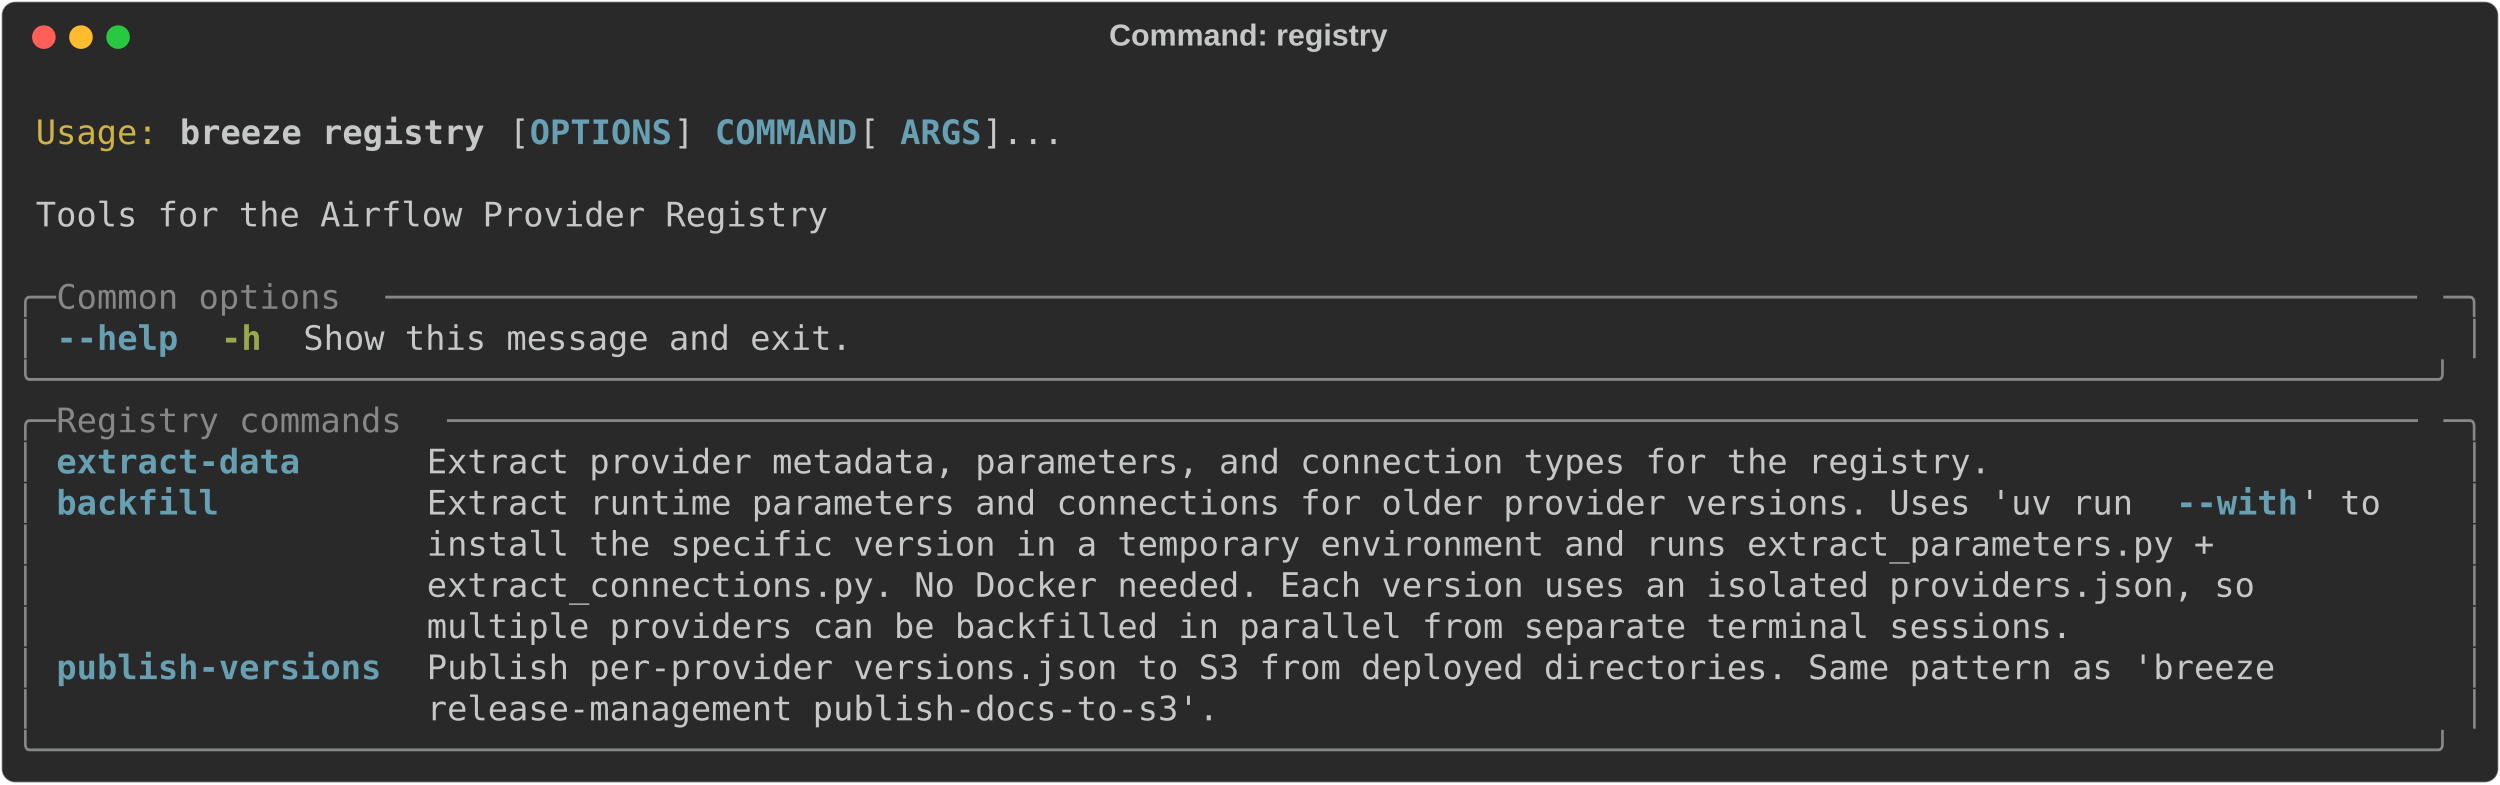
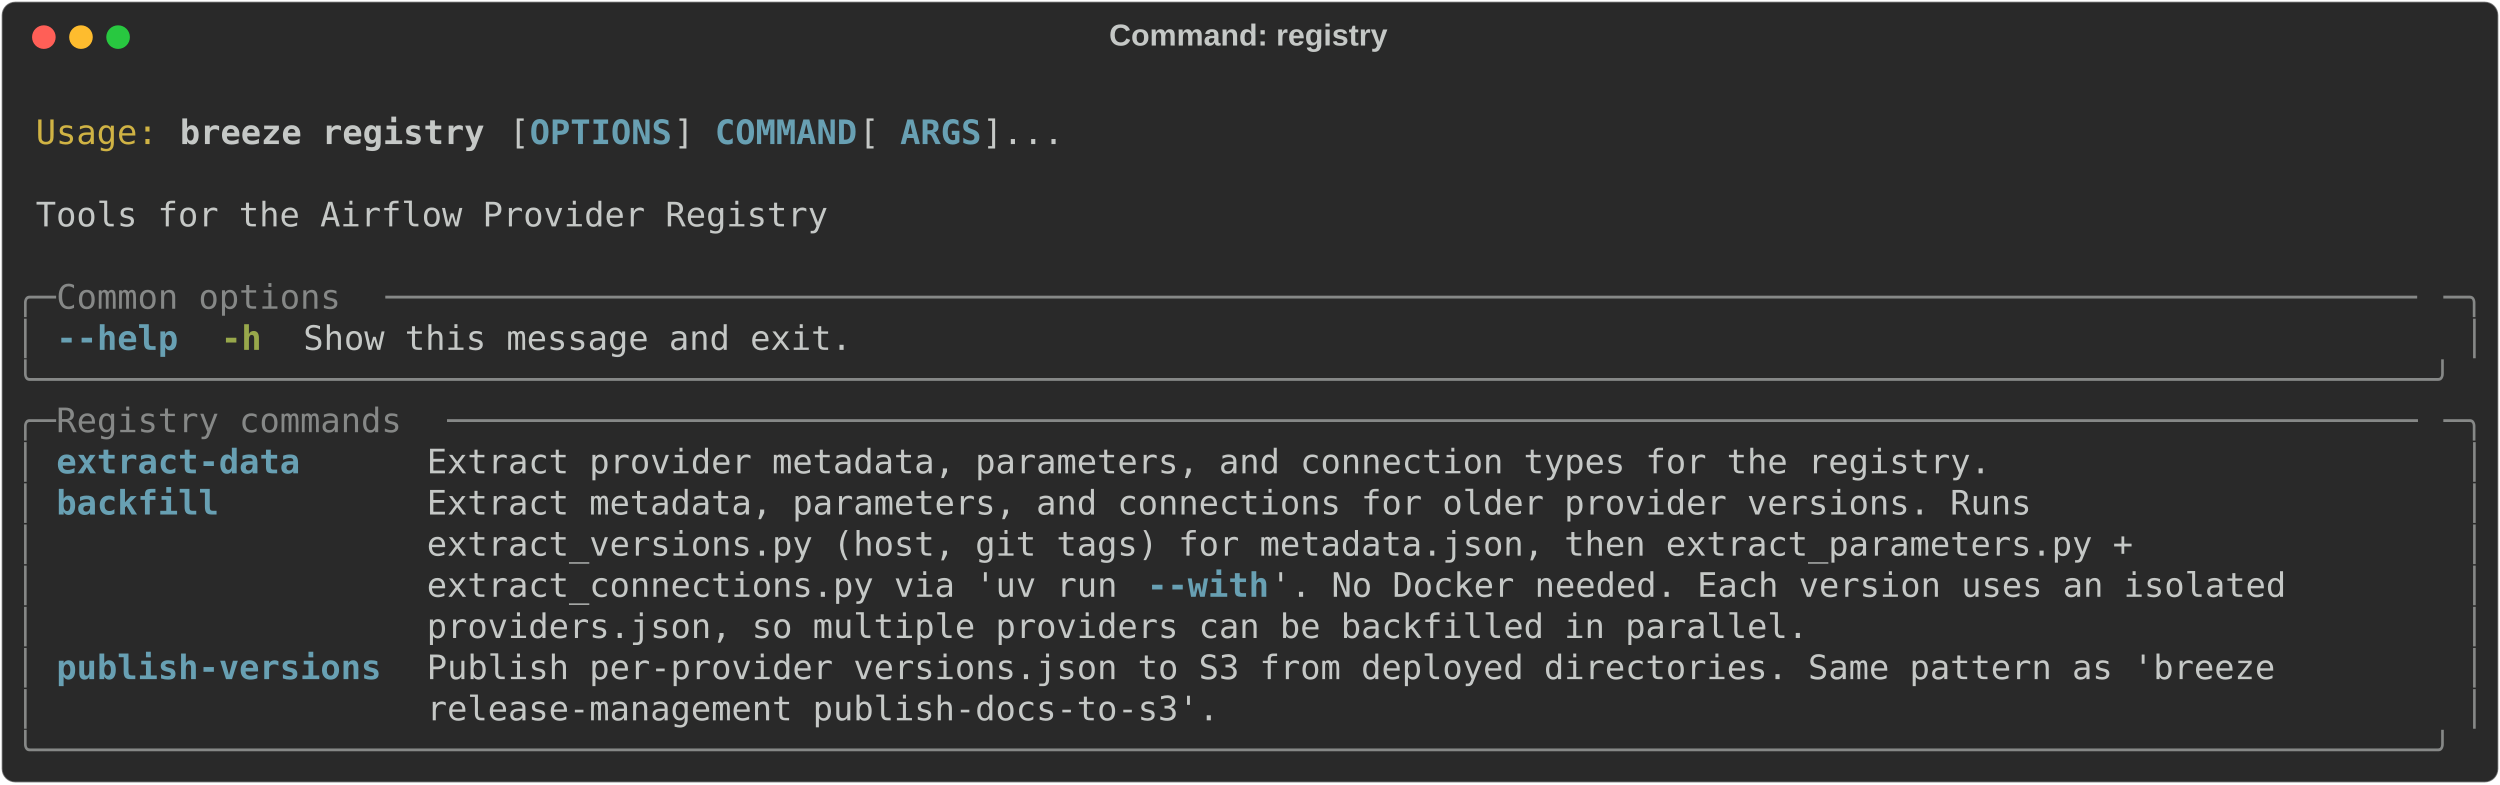
<svg xmlns="http://www.w3.org/2000/svg" class="rich-terminal" viewBox="0 0 1482 464.8">
  <style>

    @font-face {
        font-family: "Fira Code";
        src: local("FiraCode-Regular"),
                url("https://cdnjs.cloudflare.com/ajax/libs/firacode/6.2.0/woff2/FiraCode-Regular.woff2") format("woff2"),
                url("https://cdnjs.cloudflare.com/ajax/libs/firacode/6.2.0/woff/FiraCode-Regular.woff") format("woff");
        font-style: normal;
        font-weight: 400;
    }
    @font-face {
        font-family: "Fira Code";
        src: local("FiraCode-Bold"),
                url("https://cdnjs.cloudflare.com/ajax/libs/firacode/6.2.0/woff2/FiraCode-Bold.woff2") format("woff2"),
                url("https://cdnjs.cloudflare.com/ajax/libs/firacode/6.2.0/woff/FiraCode-Bold.woff") format("woff");
        font-style: bold;
        font-weight: 700;
    }

    .breeze-registry-matrix {
        font-family: Fira Code, monospace;
        font-size: 20px;
        line-height: 24.4px;
        font-variant-east-asian: full-width;
    }

    .breeze-registry-title {
        font-size: 18px;
        font-weight: bold;
        font-family: arial;
    }

    .breeze-registry-r1 { fill: #c5c8c6 }
.breeze-registry-r2 { fill: #d0b344 }
.breeze-registry-r3 { fill: #c5c8c6;font-weight: bold }
.breeze-registry-r4 { fill: #68a0b3;font-weight: bold }
.breeze-registry-r5 { fill: #868887 }
.breeze-registry-r6 { fill: #98a84b;font-weight: bold }
    </style>
  <defs>
    <clipPath id="breeze-registry-clip-terminal">
      <rect x="0" y="0" width="1463.0" height="413.8" />
    </clipPath>
    <clipPath id="breeze-registry-line-0">
      <rect x="0" y="1.5" width="1464" height="24.65" />
    </clipPath>
    <clipPath id="breeze-registry-line-1">
      <rect x="0" y="25.9" width="1464" height="24.65" />
    </clipPath>
    <clipPath id="breeze-registry-line-2">
      <rect x="0" y="50.3" width="1464" height="24.65" />
    </clipPath>
    <clipPath id="breeze-registry-line-3">
      <rect x="0" y="74.7" width="1464" height="24.65" />
    </clipPath>
    <clipPath id="breeze-registry-line-4">
      <rect x="0" y="99.1" width="1464" height="24.65" />
    </clipPath>
    <clipPath id="breeze-registry-line-5">
      <rect x="0" y="123.5" width="1464" height="24.65" />
    </clipPath>
    <clipPath id="breeze-registry-line-6">
      <rect x="0" y="147.9" width="1464" height="24.65" />
    </clipPath>
    <clipPath id="breeze-registry-line-7">
      <rect x="0" y="172.3" width="1464" height="24.65" />
    </clipPath>
    <clipPath id="breeze-registry-line-8">
      <rect x="0" y="196.7" width="1464" height="24.65" />
    </clipPath>
    <clipPath id="breeze-registry-line-9">
      <rect x="0" y="221.1" width="1464" height="24.65" />
    </clipPath>
    <clipPath id="breeze-registry-line-10">
      <rect x="0" y="245.5" width="1464" height="24.65" />
    </clipPath>
    <clipPath id="breeze-registry-line-11">
      <rect x="0" y="269.9" width="1464" height="24.65" />
    </clipPath>
    <clipPath id="breeze-registry-line-12">
      <rect x="0" y="294.3" width="1464" height="24.65" />
    </clipPath>
    <clipPath id="breeze-registry-line-13">
      <rect x="0" y="318.7" width="1464" height="24.65" />
    </clipPath>
    <clipPath id="breeze-registry-line-14">
      <rect x="0" y="343.1" width="1464" height="24.65" />
    </clipPath>
    <clipPath id="breeze-registry-line-15">
      <rect x="0" y="367.5" width="1464" height="24.65" />
    </clipPath>
  </defs>
  <rect fill="#292929" stroke="rgba(255,255,255,0.35)" stroke-width="1" x="1" y="1" width="1480" height="462.8" rx="8" />
  <text class="breeze-registry-title" fill="#c5c8c6" text-anchor="middle" x="740" y="27">Command: registry</text>
  <g transform="translate(26,22)">
    <circle cx="0" cy="0" r="7" fill="#ff5f57" />
    <circle cx="22" cy="0" r="7" fill="#febc2e" />
    <circle cx="44" cy="0" r="7" fill="#28c840" />
  </g>
  <g transform="translate(9, 41)" clip-path="url(#breeze-registry-clip-terminal)">
    <g class="breeze-registry-matrix">
      <text class="breeze-registry-r1" x="1464" y="20" textLength="12.2" clip-path="url(#breeze-registry-line-0)">
</text>
      <text class="breeze-registry-r2" x="12.2" y="44.4" textLength="73.2" clip-path="url(#breeze-registry-line-1)">Usage:</text>
      <text class="breeze-registry-r3" x="97.6" y="44.4" textLength="183" clip-path="url(#breeze-registry-line-1)">breeze registry</text>
      <text class="breeze-registry-r1" x="292.8" y="44.4" textLength="12.2" clip-path="url(#breeze-registry-line-1)">[</text>
      <text class="breeze-registry-r4" x="305" y="44.4" textLength="85.4" clip-path="url(#breeze-registry-line-1)">OPTIONS</text>
      <text class="breeze-registry-r1" x="390.4" y="44.4" textLength="24.4" clip-path="url(#breeze-registry-line-1)">] </text>
      <text class="breeze-registry-r4" x="414.8" y="44.4" textLength="85.4" clip-path="url(#breeze-registry-line-1)">COMMAND</text>
      <text class="breeze-registry-r1" x="500.2" y="44.4" textLength="24.4" clip-path="url(#breeze-registry-line-1)"> [</text>
      <text class="breeze-registry-r4" x="524.6" y="44.4" textLength="48.8" clip-path="url(#breeze-registry-line-1)">ARGS</text>
      <text class="breeze-registry-r1" x="573.4" y="44.4" textLength="48.8" clip-path="url(#breeze-registry-line-1)">]...</text>
      <text class="breeze-registry-r1" x="1464" y="44.4" textLength="12.2" clip-path="url(#breeze-registry-line-1)">
</text>
      <text class="breeze-registry-r1" x="1464" y="68.8" textLength="12.2" clip-path="url(#breeze-registry-line-2)">
</text>
      <text class="breeze-registry-r1" x="12.2" y="93.2" textLength="475.8" clip-path="url(#breeze-registry-line-3)">Tools for the Airflow Provider Registry</text>
      <text class="breeze-registry-r1" x="1464" y="93.2" textLength="12.2" clip-path="url(#breeze-registry-line-3)">
</text>
      <text class="breeze-registry-r1" x="1464" y="117.6" textLength="12.2" clip-path="url(#breeze-registry-line-4)">
</text>
      <text class="breeze-registry-r5" x="0" y="142" textLength="24.4" clip-path="url(#breeze-registry-line-5)">╭─</text>
      <text class="breeze-registry-r5" x="24.4" y="142" textLength="195.2" clip-path="url(#breeze-registry-line-5)"> Common options </text>
      <text class="breeze-registry-r5" x="219.6" y="142" textLength="1220" clip-path="url(#breeze-registry-line-5)">────────────────────────────────────────────────────────────────────────────────────────────────────</text>
      <text class="breeze-registry-r5" x="1439.6" y="142" textLength="24.4" clip-path="url(#breeze-registry-line-5)">─╮</text>
      <text class="breeze-registry-r1" x="1464" y="142" textLength="12.2" clip-path="url(#breeze-registry-line-5)">
</text>
      <text class="breeze-registry-r5" x="0" y="166.4" textLength="12.2" clip-path="url(#breeze-registry-line-6)">│</text>
      <text class="breeze-registry-r4" x="24.4" y="166.4" textLength="73.2" clip-path="url(#breeze-registry-line-6)">--help</text>
      <text class="breeze-registry-r6" x="122" y="166.4" textLength="24.4" clip-path="url(#breeze-registry-line-6)">-h</text>
      <text class="breeze-registry-r1" x="170.8" y="166.4" textLength="329.4" clip-path="url(#breeze-registry-line-6)">Show this message and exit.</text>
      <text class="breeze-registry-r5" x="1451.8" y="166.4" textLength="12.2" clip-path="url(#breeze-registry-line-6)">│</text>
      <text class="breeze-registry-r1" x="1464" y="166.4" textLength="12.2" clip-path="url(#breeze-registry-line-6)">
</text>
      <text class="breeze-registry-r5" x="0" y="190.8" textLength="1464" clip-path="url(#breeze-registry-line-7)">╰──────────────────────────────────────────────────────────────────────────────────────────────────────────────────────╯</text>
      <text class="breeze-registry-r1" x="1464" y="190.8" textLength="12.2" clip-path="url(#breeze-registry-line-7)">
</text>
      <text class="breeze-registry-r5" x="0" y="215.2" textLength="24.4" clip-path="url(#breeze-registry-line-8)">╭─</text>
      <text class="breeze-registry-r5" x="24.4" y="215.2" textLength="231.8" clip-path="url(#breeze-registry-line-8)"> Registry commands </text>
      <text class="breeze-registry-r5" x="256.2" y="215.2" textLength="1183.4" clip-path="url(#breeze-registry-line-8)">─────────────────────────────────────────────────────────────────────────────────────────────────</text>
      <text class="breeze-registry-r5" x="1439.6" y="215.2" textLength="24.4" clip-path="url(#breeze-registry-line-8)">─╮</text>
      <text class="breeze-registry-r1" x="1464" y="215.2" textLength="12.2" clip-path="url(#breeze-registry-line-8)">
</text>
      <text class="breeze-registry-r5" x="0" y="239.6" textLength="12.2" clip-path="url(#breeze-registry-line-9)">│</text>
      <text class="breeze-registry-r4" x="24.4" y="239.6" textLength="195.2" clip-path="url(#breeze-registry-line-9)">extract-data    </text>
      <text class="breeze-registry-r1" x="244" y="239.6" textLength="1195.6" clip-path="url(#breeze-registry-line-9)">Extract provider metadata, parameters, and connection types for the registry.                     </text>
      <text class="breeze-registry-r5" x="1451.8" y="239.6" textLength="12.2" clip-path="url(#breeze-registry-line-9)">│</text>
      <text class="breeze-registry-r1" x="1464" y="239.6" textLength="12.2" clip-path="url(#breeze-registry-line-9)">
</text>
      <text class="breeze-registry-r5" x="0" y="264" textLength="12.2" clip-path="url(#breeze-registry-line-10)">│</text>
      <text class="breeze-registry-r4" x="24.4" y="264" textLength="195.2" clip-path="url(#breeze-registry-line-10)">backfill        </text>
-       <text class="breeze-registry-r1" x="244" y="264" textLength="1037" clip-path="url(#breeze-registry-line-10)">Extract runtime parameters and connections for older provider versions. Uses 'uv run </text>
-       <text class="breeze-registry-r4" x="1281" y="264" textLength="73.2" clip-path="url(#breeze-registry-line-10)">--with</text>
-       <text class="breeze-registry-r1" x="1354.2" y="264" textLength="85.4" clip-path="url(#breeze-registry-line-10)">' to   </text>
+       <text class="breeze-registry-r1" x="244" y="264" textLength="1195.6" clip-path="url(#breeze-registry-line-10)">Extract metadata, parameters, and connections for older provider versions. Runs                   </text>
      <text class="breeze-registry-r5" x="1451.8" y="264" textLength="12.2" clip-path="url(#breeze-registry-line-10)">│</text>
      <text class="breeze-registry-r1" x="1464" y="264" textLength="12.2" clip-path="url(#breeze-registry-line-10)">
</text>
      <text class="breeze-registry-r5" x="0" y="288.4" textLength="12.2" clip-path="url(#breeze-registry-line-11)">│</text>
-       <text class="breeze-registry-r1" x="244" y="288.4" textLength="1195.6" clip-path="url(#breeze-registry-line-11)">install the specific version in a temporary environment and runs extract_parameters.py +          </text>
+       <text class="breeze-registry-r1" x="244" y="288.4" textLength="1195.6" clip-path="url(#breeze-registry-line-11)">extract_versions.py (host, git tags) for metadata.json, then extract_parameters.py +              </text>
      <text class="breeze-registry-r5" x="1451.8" y="288.4" textLength="12.2" clip-path="url(#breeze-registry-line-11)">│</text>
      <text class="breeze-registry-r1" x="1464" y="288.4" textLength="12.2" clip-path="url(#breeze-registry-line-11)">
</text>
      <text class="breeze-registry-r5" x="0" y="312.8" textLength="12.2" clip-path="url(#breeze-registry-line-12)">│</text>
-       <text class="breeze-registry-r1" x="244" y="312.8" textLength="1195.6" clip-path="url(#breeze-registry-line-12)">extract_connections.py. No Docker needed. Each version uses an isolated providers.json, so        </text>
+       <text class="breeze-registry-r1" x="244" y="312.8" textLength="427" clip-path="url(#breeze-registry-line-12)">extract_connections.py via 'uv run </text>
+       <text class="breeze-registry-r4" x="671" y="312.8" textLength="73.2" clip-path="url(#breeze-registry-line-12)">--with</text>
+       <text class="breeze-registry-r1" x="744.2" y="312.8" textLength="695.4" clip-path="url(#breeze-registry-line-12)">'. No Docker needed. Each version uses an isolated       </text>
      <text class="breeze-registry-r5" x="1451.8" y="312.8" textLength="12.2" clip-path="url(#breeze-registry-line-12)">│</text>
      <text class="breeze-registry-r1" x="1464" y="312.8" textLength="12.2" clip-path="url(#breeze-registry-line-12)">
</text>
      <text class="breeze-registry-r5" x="0" y="337.2" textLength="12.2" clip-path="url(#breeze-registry-line-13)">│</text>
-       <text class="breeze-registry-r1" x="244" y="337.2" textLength="1195.6" clip-path="url(#breeze-registry-line-13)">multiple providers can be backfilled in parallel from separate terminal sessions.                 </text>
+       <text class="breeze-registry-r1" x="244" y="337.2" textLength="1195.6" clip-path="url(#breeze-registry-line-13)">providers.json, so multiple providers can be backfilled in parallel.                              </text>
      <text class="breeze-registry-r5" x="1451.8" y="337.2" textLength="12.2" clip-path="url(#breeze-registry-line-13)">│</text>
      <text class="breeze-registry-r1" x="1464" y="337.2" textLength="12.2" clip-path="url(#breeze-registry-line-13)">
</text>
      <text class="breeze-registry-r5" x="0" y="361.6" textLength="12.2" clip-path="url(#breeze-registry-line-14)">│</text>
      <text class="breeze-registry-r4" x="24.4" y="361.6" textLength="195.2" clip-path="url(#breeze-registry-line-14)">publish-versions</text>
      <text class="breeze-registry-r1" x="244" y="361.6" textLength="1195.6" clip-path="url(#breeze-registry-line-14)">Publish per-provider versions.json to S3 from deployed directories. Same pattern as 'breeze       </text>
      <text class="breeze-registry-r5" x="1451.8" y="361.6" textLength="12.2" clip-path="url(#breeze-registry-line-14)">│</text>
      <text class="breeze-registry-r1" x="1464" y="361.6" textLength="12.2" clip-path="url(#breeze-registry-line-14)">
</text>
      <text class="breeze-registry-r5" x="0" y="386" textLength="12.2" clip-path="url(#breeze-registry-line-15)">│</text>
      <text class="breeze-registry-r1" x="244" y="386" textLength="1195.6" clip-path="url(#breeze-registry-line-15)">release-management publish-docs-to-s3'.                                                           </text>
      <text class="breeze-registry-r5" x="1451.8" y="386" textLength="12.2" clip-path="url(#breeze-registry-line-15)">│</text>
      <text class="breeze-registry-r1" x="1464" y="386" textLength="12.2" clip-path="url(#breeze-registry-line-15)">
</text>
      <text class="breeze-registry-r5" x="0" y="410.4" textLength="1464" clip-path="url(#breeze-registry-line-16)">╰──────────────────────────────────────────────────────────────────────────────────────────────────────────────────────╯</text>
      <text class="breeze-registry-r1" x="1464" y="410.4" textLength="12.2" clip-path="url(#breeze-registry-line-16)">
</text>
    </g>
  </g>
</svg>
